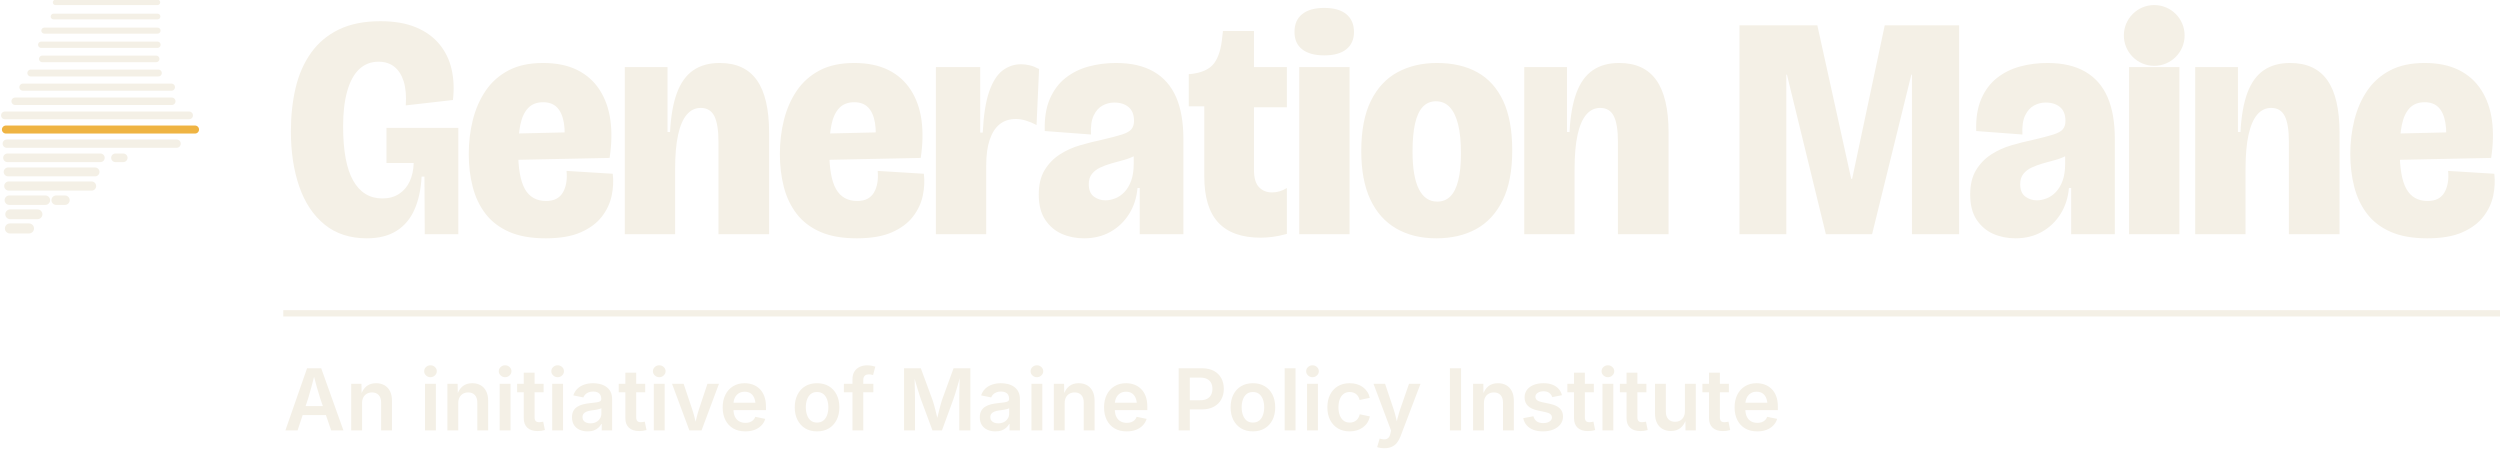
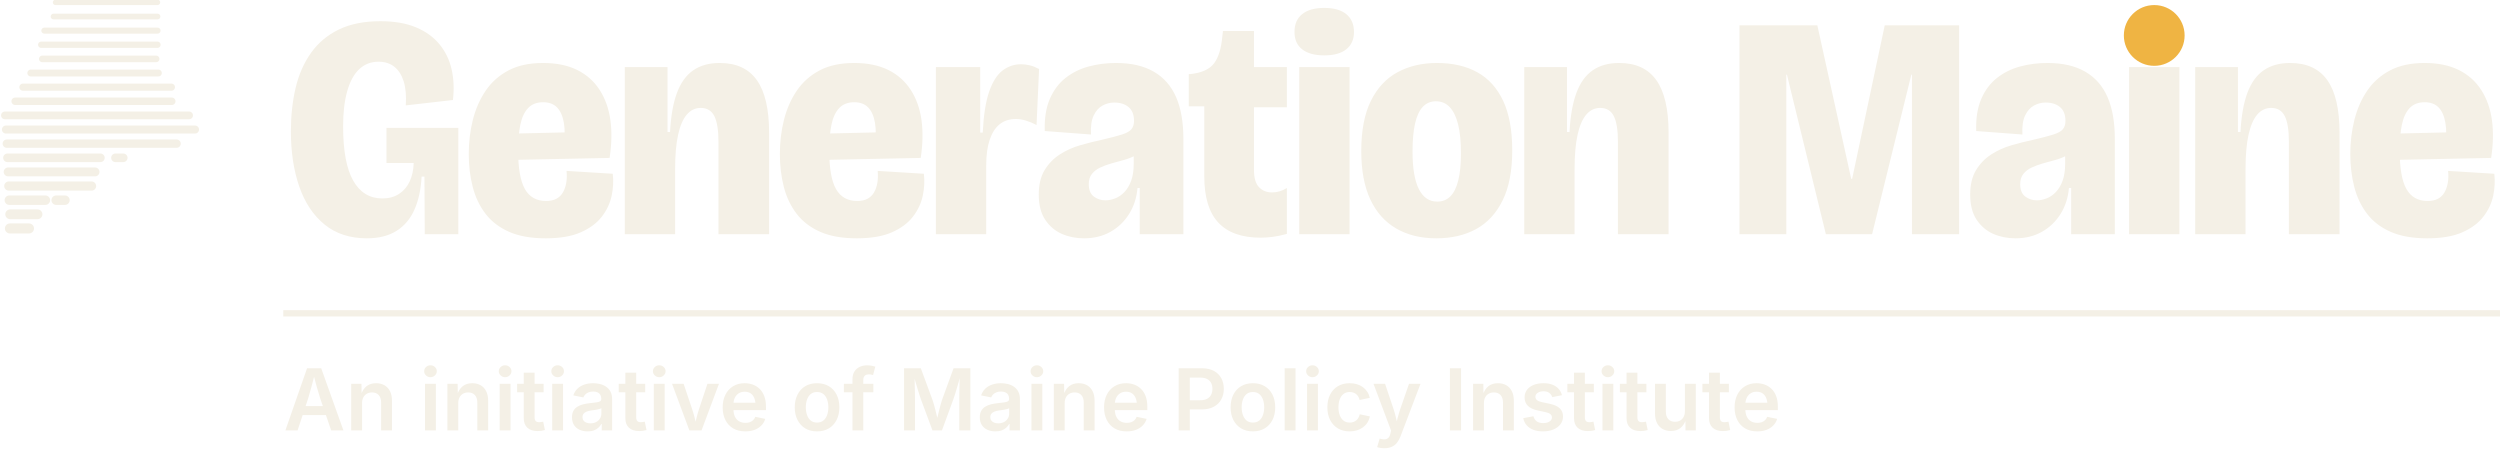
<svg xmlns="http://www.w3.org/2000/svg" viewBox="0 0 789.91 148" width="789.91" height="148" role="img" aria-label="Generation Maine, an initiative of Maine Policy Institute">
  <path d="M26.87 -12.64 L30.54 -12.64" stroke="#F4F0E6" stroke-width="1.44" stroke-linecap="round" fill="none" />
  <path d="M42.2 -12.64 L44.39 -12.64" stroke="#F4F0E6" stroke-width="1.44" stroke-linecap="round" fill="none" />
  <path d="M23.71 -8.18 L48.59 -8.18" stroke="#F4F0E6" stroke-width="1.53" stroke-linecap="round" fill="none" />
  <path d="M20.59 -3.71 L49.8 -3.71" stroke="#F4F0E6" stroke-width="1.62" stroke-linecap="round" fill="none" />
  <path d="M17.55 0.75 L49.76 0.75" stroke="#F4F0E6" stroke-width="1.71" stroke-linecap="round" fill="none" />
  <path d="M16.92 5.22 L49.77 5.22" stroke="#F4F0E6" stroke-width="1.8" stroke-linecap="round" fill="none" />
  <path d="M14.01 9.68 L49.78 9.68" stroke="#F4F0E6" stroke-width="1.9" stroke-linecap="round" fill="none" />
  <path d="M13.02 14.14 L49.75 14.14" stroke="#F4F0E6" stroke-width="1.99" stroke-linecap="round" fill="none" />
  <path d="M13.36 18.61 L49.34 18.61" stroke="#F4F0E6" stroke-width="2.08" stroke-linecap="round" fill="none" />
  <path d="M9.73 23.07 L50.04 23.07" stroke="#F4F0E6" stroke-width="2.17" stroke-linecap="round" fill="none" />
  <path d="M7.25 27.54 L54.16 27.54" stroke="#F4F0E6" stroke-width="2.26" stroke-linecap="round" fill="none" />
  <path d="M4.79 32 L54.28 32" stroke="#F4F0E6" stroke-width="2.35" stroke-linecap="round" fill="none" />
  <path d="M1.55 36.46 L59.75 36.46" stroke="#F4F0E6" stroke-width="2.44" stroke-linecap="round" fill="none" />
-   <path d="M1.87 40.93 L61.62 40.93" stroke="#EFB443" stroke-width="2.53" stroke-linecap="round" fill="none" />
+   <path d="M1.87 40.93 L61.62 40.93" stroke="#F4F0E6" stroke-width="2.53" stroke-linecap="round" fill="none" />
  <path d="M2.14 45.39 L55.8 45.39" stroke="#F4F0E6" stroke-width="2.63" stroke-linecap="round" fill="none" />
  <path d="M2.36 49.86 L31.72 49.86" stroke="#F4F0E6" stroke-width="2.72" stroke-linecap="round" fill="none" />
  <path d="M36.48 49.86 L38.94 49.86" stroke="#F4F0E6" stroke-width="2.72" stroke-linecap="round" fill="none" />
  <path d="M2.57 54.32 L30.03 54.32" stroke="#F4F0E6" stroke-width="2.81" stroke-linecap="round" fill="none" />
  <path d="M2.78 58.78 L28.93 58.78" stroke="#F4F0E6" stroke-width="2.9" stroke-linecap="round" fill="none" />
  <path d="M2.95 63.25 L14.34 63.25" stroke="#F4F0E6" stroke-width="2.99" stroke-linecap="round" fill="none" />
  <path d="M17.75 63.25 L20.52 63.25" stroke="#F4F0E6" stroke-width="2.99" stroke-linecap="round" fill="none" />
  <path d="M3.21 67.71 L11.86 67.71" stroke="#F4F0E6" stroke-width="3.08" stroke-linecap="round" fill="none" />
  <path d="M3.13 72.18 L9.16 72.18" stroke="#F4F0E6" stroke-width="3.17" stroke-linecap="round" fill="none" />
  <g transform="translate(89.51 0)">
    <path fill="#F4F0E6" d="M26.4 75.3Q18.4 75.3 13.05 70.95Q7.7 66.6 5.05 58.95Q2.4 51.3 2.4 41.5Q2.4 34.1 3.9 27.75Q5.4 21.4 8.8 16.65Q12.2 11.9 17.6 9.3Q23 6.7 30.7 6.7Q37.3 6.7 41.95 8.65Q46.6 10.6 49.4 14.05Q52.2 17.5 53.2 22Q54.2 26.5 53.6 31.6L38.7 33.3Q39 28.8 38.05 25.75Q37.1 22.7 35.1 21.1Q33.1 19.5 30.1 19.5Q26.5 19.5 24 21.85Q21.5 24.2 20.2 28.8Q18.9 33.4 18.9 39.9Q18.9 45.7 19.7 50Q20.5 54.3 22.1 57.1Q23.7 59.9 26 61.3Q28.3 62.7 31.3 62.7Q34.4 62.7 36.6 61.25Q38.8 59.8 39.95 57.3Q41.1 54.8 41.2 51.5H32.6V40.4H55.3V52.4V74H44.7L44.6 55.8H43.7Q43.4 61.7 41.5 66.1Q39.6 70.5 35.85 72.9Q32.1 75.3 26.4 75.3ZM82.9 75.3Q76 75.3 71.35 73.25Q66.7 71.2 63.9 67.55Q61.1 63.9 59.85 59.05Q58.6 54.2 58.6 48.7Q58.6 43 59.9 37.85Q61.2 32.7 63.95 28.65Q66.7 24.6 71.15 22.25Q75.6 19.9 82.1 19.9Q88.4 19.9 92.85 22.1Q97.3 24.3 99.95 28.4Q102.6 32.5 103.35 37.95Q104.1 43.4 103.1 49.9L68.8 50.6V42.3L90.5 41.8L88.6 46.9Q89.2 42 88.65 38.8Q88.1 35.6 86.5 33.95Q84.9 32.3 82.1 32.3Q79.1 32.3 77.35 34.15Q75.6 36 74.9 39.4Q74.2 42.8 74.2 47.5Q74.2 56 76.35 59.75Q78.5 63.5 83 63.5Q85 63.5 86.3 62.8Q87.6 62.1 88.35 60.8Q89.1 59.5 89.4 57.8Q89.7 56.1 89.5 54L104.1 54.9Q104.5 58.3 103.75 61.85Q103 65.4 100.65 68.45Q98.3 71.5 94 73.4Q89.7 75.3 82.9 75.3ZM107.9 74V43.3V21.2H121.4V41.7H122.2Q122.6 34.1 124.4 29.3Q126.2 24.5 129.55 22.2Q132.9 19.9 137.9 19.9Q145.8 19.9 149.65 25.35Q153.5 30.8 153.5 42V74H137.5V44.8Q137.5 39.3 136.2 36.7Q134.9 34.1 131.9 34.1Q129.3 34.1 127.5 36.2Q125.7 38.3 124.75 42.55Q123.8 46.8 123.8 53.5V74ZM181.2 75.3Q174.3 75.3 169.65 73.25Q165 71.2 162.2 67.55Q159.4 63.9 158.15 59.05Q156.9 54.2 156.9 48.7Q156.9 43 158.2 37.85Q159.5 32.7 162.25 28.65Q165 24.6 169.45 22.25Q173.9 19.9 180.4 19.9Q186.7 19.9 191.15 22.1Q195.6 24.3 198.25 28.4Q200.9 32.5 201.65 37.95Q202.4 43.4 201.4 49.9L167.1 50.6V42.3L188.8 41.8L186.9 46.9Q187.5 42 186.95 38.8Q186.4 35.6 184.8 33.95Q183.2 32.3 180.4 32.3Q177.4 32.3 175.65 34.15Q173.9 36 173.2 39.4Q172.5 42.8 172.5 47.5Q172.5 56 174.65 59.75Q176.8 63.5 181.3 63.5Q183.3 63.5 184.6 62.8Q185.9 62.1 186.65 60.8Q187.4 59.5 187.7 57.8Q188 56.1 187.8 54L202.4 54.9Q202.8 58.3 202.05 61.85Q201.3 65.4 198.95 68.45Q196.6 71.5 192.3 73.4Q188 75.3 181.2 75.3ZM206.2 74V45V21.2H220.2V41.9H221Q221.4 33.6 223.05 28.9Q224.7 24.2 227.3 22.25Q229.9 20.3 233.1 20.3Q234.5 20.3 235.9 20.65Q237.3 21 238.8 21.8L238 39.5Q236.3 38.6 234.65 38.1Q233 37.6 231.5 37.6Q228.4 37.6 226.35 39.25Q224.3 40.9 223.2 44.15Q222.1 47.4 222.1 52.2V74ZM253 75.3Q249.2 75.3 246 73.9Q242.8 72.5 240.75 69.45Q238.7 66.4 238.7 61.5Q238.7 56.8 240.55 53.75Q242.4 50.7 245.35 48.8Q248.3 46.9 251.75 45.9Q255.2 44.9 258.5 44.2Q262.8 43.2 265 42.5Q267.2 41.8 268 40.8Q268.8 39.8 268.8 38.2Q268.8 35.3 267.1 33.85Q265.4 32.4 262.5 32.4Q260.6 32.4 258.85 33.35Q257.1 34.3 256.05 36.5Q255 38.7 255.2 42.5L240.6 41.4Q240.4 35.4 242.2 31.25Q244 27.1 247.2 24.6Q250.4 22.1 254.5 21Q258.6 19.9 263.1 19.9Q270.3 19.9 275.05 22.65Q279.8 25.4 282.1 30.7Q284.4 36 284.4 43.9V54.3Q284.4 57.6 284.4 60.9Q284.4 64.2 284.4 67.45Q284.4 70.7 284.4 74H270.6Q270.6 70.5 270.6 66.9Q270.6 63.3 270.6 59.4H269.9Q269.5 64 267.25 67.6Q265 71.2 261.35 73.25Q257.7 75.3 253 75.3ZM259.8 63.3Q261.2 63.3 262.8 62.7Q264.4 62.1 265.75 60.7Q267.1 59.3 267.9 57.1Q268.7 54.9 268.7 51.8V47.9L271.2 47.2Q270.4 48.5 268.85 49.3Q267.3 50.1 265.4 50.6Q263.5 51.1 261.6 51.65Q259.7 52.2 258.1 52.95Q256.5 53.7 255.5 54.95Q254.5 56.2 254.5 58.2Q254.5 60.9 256.1 62.1Q257.7 63.3 259.8 63.3ZM308.8 75.1Q299.9 75.1 295.45 70.35Q291 65.6 291 55.7V33.6H286.1V23.4H286.7Q292 22.8 294.1 20Q296.2 17.2 296.7 11.5L296.9 9.8H306.7V21.2H317.1V33.9H306.7V53.7Q306.7 57.5 308.3 59.15Q309.9 60.8 312.4 60.8Q313.6 60.8 314.8 60.45Q316 60.1 317.1 59.4V73.9Q314.6 74.6 312.55 74.85Q310.5 75.1 308.8 75.1ZM321 74V21.2H336.9V74ZM328.9 17.5Q324.4 17.5 321.95 15.6Q319.5 13.7 319.5 10.1Q319.5 6.4 321.95 4.45Q324.4 2.5 328.9 2.5Q333.5 2.5 335.9 4.5Q338.3 6.5 338.3 10.1Q338.3 13.6 335.9 15.55Q333.5 17.5 328.9 17.5ZM364.3 75.3Q357 75.3 351.65 72.2Q346.3 69.1 343.45 63Q340.6 56.9 340.6 47.7Q340.6 38 343.65 31.85Q346.7 25.7 352.1 22.8Q357.5 19.9 364.5 19.9Q372 19.9 377.3 22.85Q382.6 25.8 385.45 31.9Q388.3 38 388.3 47.5Q388.3 57.2 385.25 63.35Q382.2 69.5 376.85 72.4Q371.5 75.3 364.3 75.3ZM364.6 63.7Q367.1 63.7 368.75 62.05Q370.4 60.4 371.25 57Q372.1 53.6 372.1 48.5Q372.1 42.9 371.2 39.3Q370.3 35.7 368.55 33.85Q366.8 32 364.2 32Q361.7 32 360.05 33.75Q358.4 35.5 357.6 39Q356.8 42.5 356.8 47.9Q356.8 55.8 358.8 59.75Q360.8 63.7 364.6 63.7ZM392.1 74V43.3V21.2H405.6V41.7H406.4Q406.8 34.1 408.6 29.3Q410.4 24.5 413.75 22.2Q417.1 19.9 422.1 19.9Q430 19.9 433.85 25.35Q437.7 30.8 437.7 42V74H421.7V44.8Q421.7 39.3 420.4 36.7Q419.1 34.1 416.1 34.1Q413.5 34.1 411.7 36.2Q409.9 38.3 408.95 42.55Q408 46.8 408 53.5V74ZM460.1 74V8H484.7L495.4 56.5H495.7L506 8H529.5V74H514.6V23.6H514.4L502 74H487.4L475.1 23.6H474.9V74ZM547.3 75.3Q543.5 75.3 540.3 73.9Q537.1 72.5 535.05 69.45Q533 66.4 533 61.5Q533 56.8 534.85 53.75Q536.7 50.7 539.65 48.8Q542.6 46.9 546.05 45.9Q549.5 44.9 552.8 44.2Q557.1 43.2 559.3 42.5Q561.5 41.8 562.3 40.8Q563.1 39.8 563.1 38.2Q563.1 35.3 561.4 33.85Q559.7 32.4 556.8 32.4Q554.9 32.4 553.15 33.35Q551.4 34.3 550.35 36.5Q549.3 38.7 549.5 42.5L534.9 41.4Q534.7 35.4 536.5 31.25Q538.3 27.1 541.5 24.6Q544.7 22.1 548.8 21Q552.9 19.9 557.4 19.9Q564.6 19.9 569.35 22.65Q574.1 25.4 576.4 30.7Q578.7 36 578.7 43.9V54.3Q578.7 57.6 578.7 60.9Q578.7 64.2 578.7 67.45Q578.7 70.7 578.7 74H564.9Q564.9 70.5 564.9 66.9Q564.9 63.3 564.9 59.4H564.2Q563.8 64 561.55 67.6Q559.3 71.2 555.65 73.25Q552 75.3 547.3 75.3ZM554.1 63.3Q555.5 63.3 557.1 62.7Q558.7 62.1 560.05 60.7Q561.4 59.3 562.2 57.1Q563 54.9 563 51.8V47.9L565.5 47.2Q564.7 48.5 563.15 49.3Q561.6 50.1 559.7 50.6Q557.8 51.1 555.9 51.65Q554 52.2 552.4 52.95Q550.8 53.7 549.8 54.95Q548.8 56.2 548.8 58.2Q548.8 60.9 550.4 62.1Q552 63.3 554.1 63.3ZM583.2 74V21.2H599.1V74ZM604.1 74V43.3V21.2H617.6V41.7H618.4Q618.8 34.1 620.6 29.3Q622.4 24.5 625.75 22.2Q629.1 19.9 634.1 19.9Q642 19.9 645.85 25.35Q649.7 30.8 649.7 42V74H633.7V44.8Q633.7 39.3 632.4 36.7Q631.1 34.1 628.1 34.1Q625.5 34.1 623.7 36.2Q621.9 38.3 620.95 42.55Q620 46.8 620 53.5V74ZM677.4 75.3Q670.5 75.3 665.85 73.25Q661.2 71.2 658.4 67.55Q655.6 63.9 654.35 59.05Q653.1 54.2 653.1 48.7Q653.1 43 654.4 37.85Q655.7 32.7 658.45 28.65Q661.2 24.6 665.65 22.25Q670.1 19.9 676.6 19.9Q682.9 19.9 687.35 22.1Q691.8 24.3 694.45 28.4Q697.1 32.5 697.85 37.95Q698.6 43.4 697.6 49.9L663.3 50.6V42.3L685 41.8L683.1 46.9Q683.7 42 683.15 38.8Q682.6 35.6 681 33.95Q679.4 32.3 676.6 32.3Q673.6 32.3 671.85 34.15Q670.1 36 669.4 39.4Q668.7 42.8 668.7 47.5Q668.7 56 670.85 59.75Q673 63.5 677.5 63.5Q679.5 63.5 680.8 62.8Q682.1 62.1 682.85 60.8Q683.6 59.5 683.9 57.8Q684.2 56.1 684 54L698.6 54.9Q699 58.3 698.25 61.85Q697.5 65.4 695.15 68.45Q692.8 71.5 688.5 73.4Q684.2 75.3 677.4 75.3Z" />
-     <circle cx="591.15" cy="11.2" r="9.6" fill="#F4F0E6" />
+     <circle cx="591.15" cy="11.2" r="9.6" fill="#EFB443" />
  </g>
  <rect x="89.51" y="98" width="700.4" height="2" rx="0" fill="#F4F0E6" />
  <path fill="#F4F0E6" d="M90.17 136 97.02 116.36H101.49L108.51 136H104.64L101.15 125.8Q100.64 124.21 100.08 122.22Q99.53 120.22 98.86 117.67H99.59Q98.93 120.25 98.4 122.26Q97.87 124.27 97.39 125.8L94.02 136ZM94.16 131.14V128.3H104.51V131.14ZM114.4 127.36V136H110.97V121.26H114.21L114.27 124.9H113.99Q114.61 122.99 115.81 122.03Q117.01 121.08 118.82 121.08Q120.33 121.08 121.47 121.72Q122.6 122.37 123.23 123.61Q123.85 124.85 123.85 126.63V136H120.42V127.15Q120.42 125.68 119.66 124.83Q118.89 123.99 117.55 123.99Q116.64 123.99 115.93 124.39Q115.22 124.78 114.81 125.54Q114.4 126.3 114.4 127.36ZM134.29 136V121.26H137.72V136ZM136.01 119.18Q135.19 119.18 134.6 118.62Q134.02 118.07 134.02 117.31Q134.02 116.51 134.6 115.97Q135.19 115.42 136.01 115.42Q136.84 115.42 137.42 115.97Q138.01 116.51 138.01 117.29Q138.01 118.07 137.42 118.62Q136.84 119.18 136.01 119.18ZM144.79 127.36V136H141.36V121.26H144.6L144.66 124.9H144.38Q145 122.99 146.2 122.03Q147.4 121.08 149.2 121.08Q150.72 121.08 151.85 121.72Q152.99 122.37 153.61 123.61Q154.24 124.85 154.24 126.63V136H150.81V127.15Q150.81 125.68 150.05 124.83Q149.28 123.99 147.94 123.99Q147.03 123.99 146.32 124.39Q145.6 124.78 145.2 125.54Q144.79 126.3 144.79 127.36ZM157.88 136V121.26H161.31V136ZM159.59 119.18Q158.77 119.18 158.19 118.62Q157.6 118.07 157.6 117.31Q157.6 116.51 158.19 115.97Q158.77 115.42 159.59 115.42Q160.42 115.42 161.01 115.97Q161.6 116.51 161.6 117.29Q161.6 118.07 161.01 118.62Q160.42 119.18 159.59 119.18ZM171.76 121.26V123.95H163.39V121.26ZM165.49 117.75H168.91V131.85Q168.91 132.65 169.26 133.03Q169.6 133.4 170.38 133.4Q170.61 133.4 171 133.34Q171.39 133.28 171.63 133.23L172.17 135.88Q171.6 136.05 171.01 136.13Q170.42 136.2 169.88 136.2Q167.75 136.2 166.62 135.14Q165.49 134.09 165.49 132.14ZM174.48 136V121.26H177.9V136ZM176.19 119.18Q175.37 119.18 174.79 118.62Q174.2 118.07 174.2 117.31Q174.2 116.51 174.79 115.97Q175.37 115.42 176.19 115.42Q177.02 115.42 177.61 115.97Q178.19 116.51 178.19 117.29Q178.19 118.07 177.61 118.62Q177.02 119.18 176.19 119.18ZM185.66 136.3Q184.26 136.3 183.14 135.8Q182.02 135.29 181.37 134.3Q180.73 133.31 180.73 131.86Q180.73 130.61 181.19 129.79Q181.66 128.97 182.46 128.49Q183.26 128 184.26 127.75Q185.26 127.5 186.34 127.39Q187.62 127.25 188.42 127.14Q189.23 127.04 189.6 126.8Q189.98 126.56 189.98 126.06V125.99Q189.98 125.27 189.69 124.76Q189.4 124.25 188.83 123.98Q188.25 123.71 187.41 123.71Q186.55 123.71 185.93 123.98Q185.3 124.24 184.9 124.66Q184.51 125.08 184.32 125.57L181.15 124.93Q181.58 123.62 182.49 122.77Q183.4 121.92 184.66 121.5Q185.92 121.08 187.4 121.08Q188.44 121.08 189.5 121.32Q190.56 121.56 191.44 122.14Q192.33 122.72 192.87 123.7Q193.41 124.68 193.41 126.15V136H190.13V133.97H189.99Q189.66 134.59 189.09 135.12Q188.52 135.66 187.67 135.98Q186.82 136.3 185.66 136.3ZM186.54 133.76Q187.61 133.76 188.38 133.34Q189.15 132.92 189.58 132.22Q190.01 131.53 190.01 130.71V128.97Q189.84 129.1 189.43 129.22Q189.03 129.34 188.54 129.43Q188.04 129.53 187.56 129.59Q187.08 129.66 186.75 129.7Q185.99 129.8 185.37 130.04Q184.75 130.28 184.4 130.71Q184.05 131.14 184.05 131.82Q184.05 132.45 184.37 132.88Q184.69 133.31 185.25 133.53Q185.81 133.76 186.54 133.76ZM203.86 121.26V123.95H195.49V121.26ZM197.59 117.75H201.02V131.85Q201.02 132.65 201.36 133.03Q201.7 133.4 202.48 133.4Q202.72 133.4 203.1 133.34Q203.49 133.28 203.73 133.23L204.27 135.88Q203.7 136.05 203.11 136.13Q202.52 136.2 201.98 136.2Q199.85 136.2 198.72 135.14Q197.59 134.09 197.59 132.14ZM206.58 136V121.26H210.01V136ZM208.29 119.18Q207.48 119.18 206.89 118.62Q206.3 118.07 206.3 117.31Q206.3 116.51 206.89 115.97Q207.48 115.42 208.29 115.42Q209.12 115.42 209.71 115.97Q210.3 116.51 210.3 117.29Q210.3 118.07 209.71 118.62Q209.12 119.18 208.29 119.18ZM217.82 136 212.34 121.26H216L218.69 129.28Q219.17 130.69 219.51 132.11Q219.85 133.53 220.21 135H219.35Q219.72 133.53 220.06 132.11Q220.4 130.69 220.86 129.28L223.53 121.26H227.17L221.66 136ZM235.5 136.3Q233.28 136.3 231.67 135.37Q230.07 134.43 229.21 132.73Q228.34 131.03 228.34 128.72Q228.34 126.44 229.2 124.73Q230.05 123.01 231.61 122.05Q233.17 121.08 235.28 121.08Q236.62 121.08 237.84 121.51Q239.06 121.95 240.01 122.86Q240.95 123.77 241.48 125.17Q242.02 126.57 242.02 128.51V129.59H229.97V127.26H240.32L238.71 127.94Q238.71 126.71 238.32 125.76Q237.94 124.82 237.18 124.29Q236.43 123.77 235.29 123.77Q234.16 123.77 233.37 124.3Q232.58 124.83 232.16 125.72Q231.75 126.61 231.75 127.71V129.32Q231.75 130.71 232.22 131.68Q232.7 132.64 233.55 133.13Q234.41 133.61 235.54 133.61Q236.29 133.61 236.91 133.4Q237.52 133.18 237.97 132.75Q238.42 132.32 238.64 131.7L241.79 132.35Q241.44 133.53 240.58 134.42Q239.72 135.31 238.44 135.81Q237.15 136.3 235.5 136.3ZM258.15 136.3Q256 136.3 254.42 135.35Q252.84 134.39 251.98 132.68Q251.11 130.98 251.11 128.71Q251.11 126.42 251.98 124.7Q252.84 122.97 254.42 122.03Q256 121.08 258.15 121.08Q260.31 121.08 261.9 122.03Q263.48 122.97 264.34 124.7Q265.21 126.42 265.21 128.71Q265.21 130.98 264.34 132.68Q263.48 134.39 261.9 135.35Q260.31 136.3 258.15 136.3ZM258.15 133.52Q259.35 133.52 260.15 132.88Q260.95 132.23 261.34 131.14Q261.73 130.04 261.73 128.7Q261.73 127.34 261.34 126.24Q260.95 125.15 260.15 124.5Q259.35 123.86 258.15 123.86Q256.95 123.86 256.17 124.5Q255.38 125.15 255 126.24Q254.61 127.33 254.61 128.7Q254.61 130.04 255 131.14Q255.38 132.23 256.17 132.88Q256.95 133.52 258.15 133.52ZM275.95 121.26V123.95H266.64V121.26ZM269.35 136V119.85Q269.35 118.37 269.96 117.4Q270.57 116.42 271.62 115.93Q272.67 115.43 273.92 115.43Q274.83 115.43 275.53 115.58Q276.23 115.72 276.56 115.84L275.86 118.51Q275.63 118.44 275.31 118.37Q274.99 118.29 274.55 118.29Q273.59 118.29 273.18 118.77Q272.76 119.24 272.76 120.11V136ZM285.65 136V116.36H290.95L294.68 126.49Q294.88 127.06 295.13 127.95Q295.37 128.84 295.63 129.87Q295.88 130.9 296.12 131.88Q296.35 132.86 296.5 133.61H295.79Q295.95 132.88 296.18 131.91Q296.41 130.94 296.67 129.9Q296.93 128.87 297.17 127.97Q297.41 127.07 297.6 126.49L301.29 116.36H306.6V136H303.1V126.09Q303.1 125.45 303.11 124.56Q303.12 123.66 303.15 122.63Q303.17 121.6 303.2 120.56Q303.23 119.51 303.23 118.56H303.48Q303.21 119.6 302.9 120.69Q302.59 121.77 302.29 122.8Q301.99 123.82 301.72 124.68Q301.45 125.53 301.25 126.09L297.62 136H294.63L290.95 126.09Q290.76 125.53 290.49 124.7Q290.22 123.86 289.91 122.84Q289.6 121.83 289.29 120.73Q288.98 119.63 288.67 118.56H288.96Q288.98 119.44 289 120.48Q289.03 121.51 289.05 122.55Q289.07 123.59 289.09 124.51Q289.11 125.43 289.11 126.09V136ZM314.51 136.3Q313.12 136.3 311.99 135.8Q310.87 135.29 310.23 134.3Q309.58 133.31 309.58 131.86Q309.58 130.61 310.05 129.79Q310.52 128.97 311.32 128.49Q312.11 128 313.12 127.75Q314.12 127.5 315.2 127.39Q316.48 127.25 317.28 127.14Q318.09 127.04 318.46 126.8Q318.84 126.56 318.84 126.06V125.99Q318.84 125.27 318.55 124.76Q318.26 124.25 317.68 123.98Q317.11 123.71 316.27 123.71Q315.41 123.71 314.78 123.98Q314.16 124.24 313.76 124.66Q313.37 125.08 313.18 125.57L310 124.93Q310.44 123.62 311.35 122.77Q312.26 121.92 313.52 121.5Q314.78 121.08 316.25 121.08Q317.29 121.08 318.36 121.32Q319.42 121.56 320.3 122.14Q321.18 122.72 321.72 123.7Q322.26 124.68 322.26 126.15V136H318.98V133.97H318.85Q318.52 134.59 317.95 135.12Q317.37 135.66 316.52 135.98Q315.67 136.3 314.51 136.3ZM315.4 133.76Q316.46 133.76 317.24 133.34Q318.01 132.92 318.43 132.22Q318.86 131.53 318.86 130.71V128.97Q318.69 129.1 318.29 129.22Q317.89 129.34 317.39 129.43Q316.9 129.53 316.42 129.59Q315.94 129.66 315.61 129.7Q314.84 129.8 314.22 130.04Q313.6 130.28 313.25 130.71Q312.9 131.14 312.9 131.82Q312.9 132.45 313.23 132.88Q313.55 133.31 314.11 133.53Q314.67 133.76 315.4 133.76ZM325.9 136V121.26H329.33V136ZM327.62 119.18Q326.8 119.18 326.21 118.62Q325.63 118.07 325.63 117.31Q325.63 116.51 326.21 115.97Q326.8 115.42 327.62 115.42Q328.45 115.42 329.03 115.97Q329.62 116.51 329.62 117.29Q329.62 118.07 329.03 118.62Q328.45 119.18 327.62 119.18ZM336.4 127.36V136H332.97V121.26H336.21L336.27 124.9H335.99Q336.61 122.99 337.81 122.03Q339.01 121.08 340.81 121.08Q342.33 121.08 343.46 121.72Q344.6 122.37 345.22 123.61Q345.85 124.85 345.85 126.63V136H342.42V127.15Q342.42 125.68 341.66 124.83Q340.89 123.99 339.55 123.99Q338.64 123.99 337.93 124.39Q337.21 124.78 336.81 125.54Q336.4 126.3 336.4 127.36ZM356 136.3Q353.77 136.3 352.17 135.37Q350.57 134.43 349.71 132.73Q348.84 131.03 348.84 128.72Q348.84 126.44 349.69 124.73Q350.54 123.01 352.11 122.05Q353.67 121.08 355.78 121.08Q357.12 121.08 358.34 121.51Q359.56 121.95 360.5 122.86Q361.45 123.77 361.98 125.17Q362.51 126.57 362.51 128.51V129.59H350.46V127.26H360.81L359.21 127.94Q359.21 126.71 358.82 125.76Q358.44 124.82 357.68 124.29Q356.92 123.77 355.79 123.77Q354.66 123.77 353.87 124.3Q353.07 124.83 352.66 125.72Q352.24 126.61 352.24 127.71V129.32Q352.24 130.71 352.72 131.68Q353.19 132.64 354.05 133.13Q354.91 133.61 356.04 133.61Q356.79 133.61 357.41 133.4Q358.02 133.18 358.47 132.75Q358.92 132.32 359.14 131.7L362.29 132.35Q361.93 133.53 361.08 134.42Q360.22 135.31 358.93 135.81Q357.65 136.3 356 136.3ZM372.42 136V116.36H379.76Q382.01 116.36 383.56 117.2Q385.1 118.04 385.89 119.51Q386.68 120.98 386.68 122.86Q386.68 124.74 385.88 126.2Q385.08 127.67 383.53 128.51Q381.97 129.36 379.71 129.36H374.84V126.46H379.24Q380.58 126.46 381.43 125.99Q382.28 125.53 382.68 124.71Q383.08 123.9 383.08 122.86Q383.08 121.81 382.68 121.01Q382.28 120.21 381.42 119.76Q380.56 119.31 379.22 119.31H375.94V136ZM395.87 136.3Q393.72 136.3 392.14 135.35Q390.56 134.39 389.69 132.68Q388.83 130.98 388.83 128.71Q388.83 126.42 389.69 124.7Q390.56 122.97 392.14 122.03Q393.72 121.08 395.87 121.08Q398.03 121.08 399.61 122.03Q401.19 122.97 402.06 124.7Q402.92 126.42 402.92 128.71Q402.92 130.98 402.06 132.68Q401.19 134.39 399.61 135.35Q398.03 136.3 395.87 136.3ZM395.87 133.52Q397.07 133.52 397.87 132.88Q398.66 132.23 399.05 131.14Q399.44 130.04 399.44 128.7Q399.44 127.34 399.05 126.24Q398.66 125.15 397.87 124.5Q397.07 123.86 395.87 123.86Q394.67 123.86 393.88 124.5Q393.1 125.15 392.71 126.24Q392.32 127.33 392.32 128.7Q392.32 130.04 392.71 131.14Q393.1 132.23 393.88 132.88Q394.67 133.52 395.87 133.52ZM409.34 116.36V136H405.91V116.36ZM412.98 136V121.26H416.41V136ZM414.69 119.18Q413.88 119.18 413.29 118.62Q412.7 118.07 412.7 117.31Q412.7 116.51 413.29 115.97Q413.88 115.42 414.69 115.42Q415.53 115.42 416.11 115.97Q416.7 116.51 416.7 117.29Q416.7 118.07 416.11 118.62Q415.53 119.18 414.69 119.18ZM426.44 136.3Q424.29 136.3 422.71 135.35Q421.13 134.39 420.26 132.68Q419.4 130.98 419.4 128.71Q419.4 126.42 420.26 124.7Q421.13 122.97 422.71 122.03Q424.29 121.08 426.44 121.08Q427.67 121.08 428.72 121.39Q429.78 121.71 430.61 122.31Q431.44 122.91 432 123.77Q432.56 124.62 432.8 125.7L429.59 126.38Q429.45 125.81 429.18 125.34Q428.91 124.87 428.51 124.54Q428.12 124.21 427.6 124.04Q427.09 123.86 426.47 123.86Q425.27 123.86 424.48 124.5Q423.69 125.14 423.29 126.22Q422.9 127.31 422.9 128.7Q422.9 130.05 423.29 131.15Q423.69 132.24 424.48 132.88Q425.27 133.52 426.47 133.52Q427.1 133.52 427.62 133.34Q428.14 133.15 428.54 132.81Q428.95 132.47 429.22 131.98Q429.5 131.49 429.63 130.9L432.84 131.57Q432.6 132.68 432.04 133.55Q431.48 134.42 430.64 135.03Q429.8 135.64 428.74 135.97Q427.68 136.3 426.44 136.3ZM435.13 141.26 435.93 138.58 436.34 138.69Q437.12 138.89 437.73 138.8Q438.33 138.72 438.74 138.27Q439.15 137.83 439.32 136.99L439.53 136.05L433.97 121.26H437.63L440.32 129.28Q440.8 130.7 441.1 132.11Q441.4 133.52 441.77 135H440.88Q441.23 133.52 441.59 132.1Q441.95 130.69 442.42 129.28L445.2 121.26H448.83L442.5 137.9Q442.05 139.07 441.38 139.91Q440.71 140.75 439.73 141.18Q438.75 141.62 437.42 141.62Q436.7 141.62 436.09 141.51Q435.47 141.41 435.13 141.26ZM461.64 116.36V136H458.12V116.36ZM468.87 127.36V136H465.44V121.26H468.68L468.73 124.9H468.46Q469.08 122.99 470.28 122.03Q471.48 121.08 473.28 121.08Q474.8 121.08 475.93 121.72Q477.07 122.37 477.69 123.61Q478.32 124.85 478.32 126.63V136H474.89V127.15Q474.89 125.68 474.13 124.83Q473.36 123.99 472.02 123.99Q471.11 123.99 470.4 124.39Q469.68 124.78 469.27 125.54Q468.87 126.3 468.87 127.36ZM487.53 136.3Q485.83 136.3 484.53 135.82Q483.22 135.33 482.39 134.39Q481.55 133.46 481.3 132.12L484.5 131.52Q484.81 132.61 485.58 133.15Q486.35 133.68 487.6 133.68Q488.87 133.68 489.61 133.17Q490.36 132.66 490.36 131.91Q490.36 131.28 489.87 130.86Q489.38 130.45 488.36 130.23L485.85 129.69Q483.76 129.24 482.74 128.21Q481.71 127.18 481.71 125.56Q481.71 124.19 482.46 123.19Q483.21 122.18 484.55 121.63Q485.89 121.08 487.65 121.08Q489.33 121.08 490.53 121.55Q491.74 122.03 492.48 122.88Q493.23 123.73 493.52 124.87L490.46 125.48Q490.21 124.7 489.55 124.17Q488.89 123.63 487.69 123.63Q486.6 123.63 485.87 124.11Q485.13 124.6 485.13 125.35Q485.13 125.99 485.62 126.42Q486.11 126.84 487.23 127.07L489.74 127.6Q491.83 128.05 492.85 129.04Q493.86 130.03 493.86 131.58Q493.86 132.98 493.06 134.04Q492.25 135.1 490.82 135.7Q489.39 136.3 487.53 136.3ZM503.6 121.26V123.95H495.23V121.26ZM497.33 117.75H500.76V131.85Q500.76 132.65 501.1 133.03Q501.44 133.4 502.22 133.4Q502.46 133.4 502.85 133.34Q503.24 133.28 503.47 133.23L504.01 135.88Q503.45 136.05 502.85 136.13Q502.26 136.2 501.72 136.2Q499.6 136.2 498.46 135.14Q497.33 134.09 497.33 132.14ZM506.32 136V121.26H509.75V136ZM508.03 119.18Q507.22 119.18 506.63 118.62Q506.04 118.07 506.04 117.31Q506.04 116.51 506.63 115.97Q507.22 115.42 508.03 115.42Q508.87 115.42 509.45 115.97Q510.04 116.51 510.04 117.29Q510.04 118.07 509.45 118.62Q508.87 119.18 508.03 119.18ZM520.2 121.26V123.95H511.83V121.26ZM513.93 117.75H517.36V131.85Q517.36 132.65 517.7 133.03Q518.04 133.4 518.82 133.4Q519.06 133.4 519.45 133.34Q519.83 133.28 520.07 133.23L520.61 135.88Q520.04 136.05 519.45 136.13Q518.86 136.2 518.32 136.2Q516.2 136.2 515.06 135.14Q513.93 134.09 513.93 132.14ZM527.97 136.18Q526.45 136.18 525.31 135.54Q524.17 134.89 523.55 133.65Q522.92 132.4 522.92 130.63V121.26H526.35V130.11Q526.35 131.58 527.12 132.43Q527.89 133.27 529.23 133.27Q530.14 133.27 530.86 132.88Q531.57 132.48 531.97 131.72Q532.37 130.95 532.37 129.9V121.26H535.81V136H532.56L532.52 132.36H532.78Q532.16 134.29 530.95 135.24Q529.73 136.18 527.97 136.18ZM546.27 121.26V123.95H537.9V121.26ZM539.99 117.75H543.42V131.85Q543.42 132.65 543.76 133.03Q544.1 133.4 544.88 133.4Q545.12 133.4 545.51 133.34Q545.9 133.28 546.14 133.23L546.68 135.88Q546.11 136.05 545.52 136.13Q544.92 136.2 544.38 136.2Q542.26 136.2 541.13 135.14Q539.99 134.09 539.99 132.14ZM555.23 136.3Q553 136.3 551.4 135.37Q549.8 134.43 548.94 132.73Q548.07 131.03 548.07 128.72Q548.07 126.44 548.92 124.73Q549.77 123.01 551.34 122.05Q552.9 121.08 555.01 121.08Q556.35 121.08 557.57 121.51Q558.79 121.95 559.73 122.86Q560.68 123.77 561.21 125.17Q561.74 126.57 561.74 128.51V129.59H549.69V127.26H560.04L558.44 127.94Q558.44 126.71 558.05 125.76Q557.67 124.82 556.91 124.29Q556.15 123.77 555.02 123.77Q553.89 123.77 553.1 124.3Q552.31 124.83 551.89 125.72Q551.47 126.61 551.47 127.71V129.32Q551.47 130.71 551.95 131.68Q552.42 132.64 553.28 133.13Q554.14 133.61 555.27 133.61Q556.02 133.61 556.64 133.4Q557.25 133.18 557.7 132.75Q558.15 132.32 558.37 131.7L561.52 132.35Q561.16 133.53 560.31 134.42Q559.45 135.31 558.17 135.81Q556.88 136.3 555.23 136.3Z" />
</svg>
